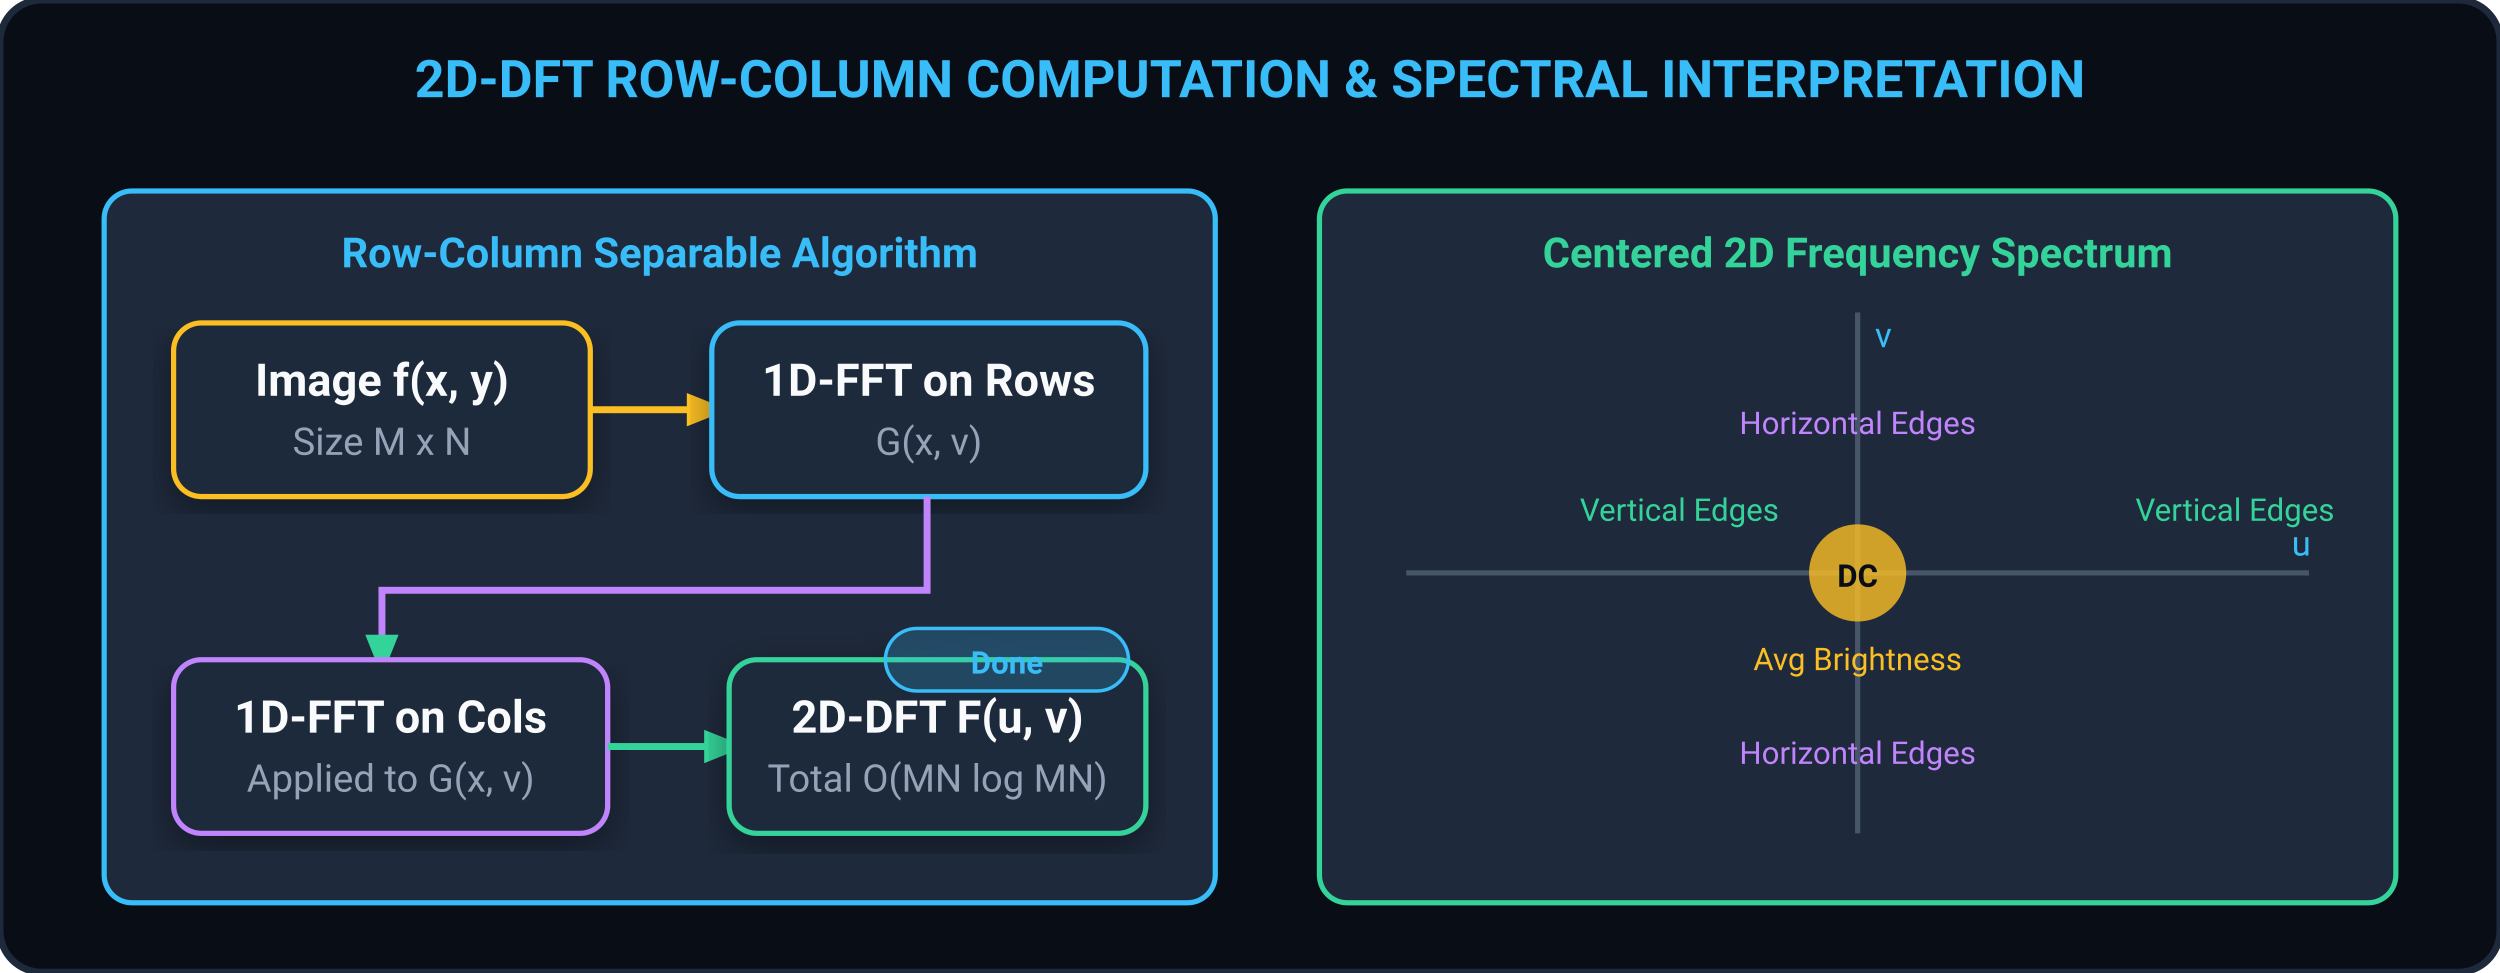
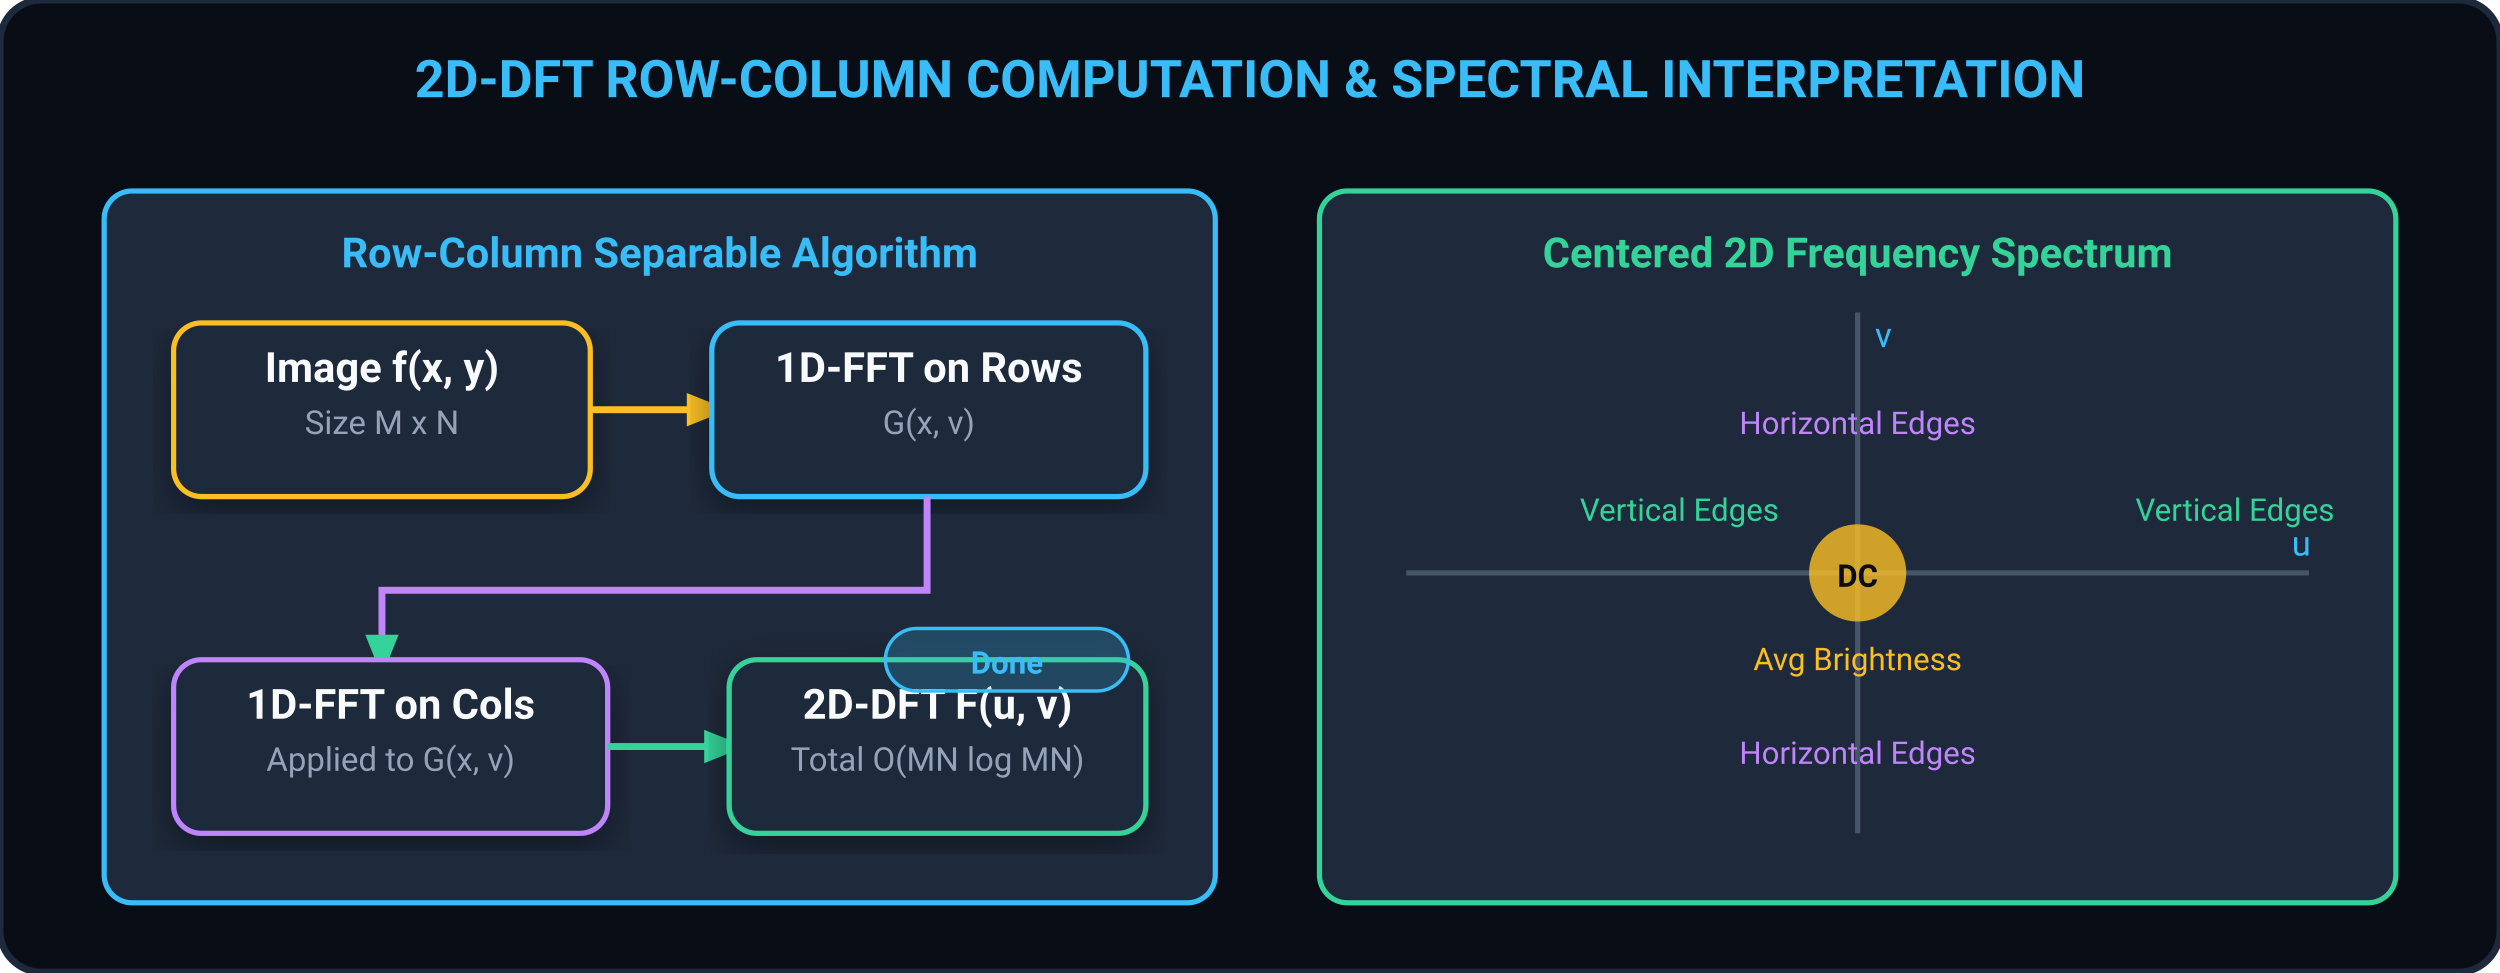
<svg xmlns="http://www.w3.org/2000/svg" viewBox="0 0 720 280" width="100%" height="280" style="max-width: 720px; height: auto; display: block; margin: 0 auto; font-family: -apple-system, BlinkMacSystemFont, 'Segoe UI', Roboto, Helvetica, Arial, sans-serif;">
  <defs>
    <linearGradient id="gradCard" x1="0%" y1="0%" x2="100%" y2="100%">
      <stop offset="0%" stop-color="#1e293b" />
      <stop offset="100%" stop-color="#0f172a" />
    </linearGradient>
    <linearGradient id="gradCyan" x1="0%" y1="0%" x2="100%" y2="100%">
      <stop offset="0%" stop-color="#38bdf8" />
      <stop offset="100%" stop-color="#0284c7" />
    </linearGradient>
    <linearGradient id="gradEmerald" x1="0%" y1="0%" x2="100%" y2="100%">
      <stop offset="0%" stop-color="#34d399" />
      <stop offset="100%" stop-color="#059669" />
    </linearGradient>
    <linearGradient id="gradAmber" x1="0%" y1="0%" x2="100%" y2="100%">
      <stop offset="0%" stop-color="#fbbf24" />
      <stop offset="100%" stop-color="#d97706" />
    </linearGradient>
    <linearGradient id="gradPurple" x1="0%" y1="0%" x2="100%" y2="100%">
      <stop offset="0%" stop-color="#c084fc" />
      <stop offset="100%" stop-color="#9333ea" />
    </linearGradient>
    <linearGradient id="gradRose" x1="0%" y1="0%" x2="100%" y2="100%">
      <stop offset="0%" stop-color="#fb7185" />
      <stop offset="100%" stop-color="#e11d48" />
    </linearGradient>
    <filter id="shadow" x="-5%" y="-5%" width="110%" height="115%">
      <feDropShadow dx="0" dy="4" stdDeviation="6" flood-color="#000000" flood-opacity="0.4" />
    </filter>
    <marker id="arrCyan" viewBox="0 0 10 10" refX="6" refY="5" markerWidth="6" markerHeight="6" orient="auto-start-reverse">
      <path d="M 0 1 L 10 5 L 0 9 z" fill="#38bdf8" />
    </marker>
    <marker id="arrEmerald" viewBox="0 0 10 10" refX="6" refY="5" markerWidth="6" markerHeight="6" orient="auto-start-reverse">
      <path d="M 0 1 L 10 5 L 0 9 z" fill="#34d399" />
    </marker>
    <marker id="arrAmber" viewBox="0 0 10 10" refX="6" refY="5" markerWidth="6" markerHeight="6" orient="auto-start-reverse">
      <path d="M 0 1 L 10 5 L 0 9 z" fill="#fbbf24" />
    </marker>
  </defs>
  <rect width="720" height="280" rx="12" fill="#090d16" stroke="#1e293b" stroke-width="2" />
  <text x="360" y="28" font-size="15" font-weight="bold" fill="#38bdf8" text-anchor="middle">2D-DFT ROW-COLUMN COMPUTATION &amp; SPECTRAL INTERPRETATION</text>
  <g transform="translate(30, 55)">
    <rect width="320" height="205" rx="8" fill="#1e293b" stroke="#38bdf8" stroke-width="1.5" />
    <text x="160" y="22" font-size="12" font-weight="bold" fill="#38bdf8" text-anchor="middle">Row-Column Separable Algorithm</text>
    <g filter="url(#shadow)">
      <rect x="20" y="38" width="120" height="50" rx="8" fill="#1e293b" stroke="#fbbf24" stroke-width="1.5" />
-       <text x="80.0" y="59.0" font-size="13" font-weight="bold" fill="#f8fafc" text-anchor="middle">Image f(x, y)</text>
-       <text x="80.0" y="76.0" font-size="11" fill="#94a3b8" text-anchor="middle">Size M x N</text>
+       <text x="80.0" y="55" font-size="12" font-weight="bold" fill="#f8fafc" text-anchor="middle">Image f(x, y)</text>
+       <text font-size="9.5" fill="#94a3b8" text-anchor="middle">
+         <tspan x="80.0" y="70">Size M x N</tspan>
+       </text>
    </g>
    <line x1="140" y1="63" x2="175" y2="63" stroke="#fbbf24" stroke-width="2" marker-end="url(#arrAmber)" />
    <g filter="url(#shadow)">
      <rect x="175" y="38" width="125" height="50" rx="8" fill="#1e293b" stroke="#38bdf8" stroke-width="1.5" />
-       <text x="237.5" y="59.0" font-size="13" font-weight="bold" fill="#f8fafc" text-anchor="middle">1D-FFT on Rows</text>
-       <text x="237.5" y="76.0" font-size="11" fill="#94a3b8" text-anchor="middle">G(x, v)</text>
+       <text x="237.5" y="55" font-size="12" font-weight="bold" fill="#f8fafc" text-anchor="middle">1D-FFT on Rows</text>
+       <text font-size="9.5" fill="#94a3b8" text-anchor="middle">
+         <tspan x="237.5" y="70">G(x, v)</tspan>
+       </text>
    </g>
    <path d="M 237 88 L 237 115 L 80 115 L 80 135" fill="none" stroke="#c084fc" stroke-width="2" marker-end="url(#arrEmerald)" />
    <g filter="url(#shadow)">
      <rect x="20" y="135" width="125" height="50" rx="8" fill="#1e293b" stroke="#c084fc" stroke-width="1.5" />
-       <text x="82.5" y="156.0" font-size="13" font-weight="bold" fill="#f8fafc" text-anchor="middle">1D-FFT on Cols</text>
-       <text x="82.5" y="173.0" font-size="11" fill="#94a3b8" text-anchor="middle">Applied to G(x, v)</text>
+       <text x="82.5" y="152" font-size="12" font-weight="bold" fill="#f8fafc" text-anchor="middle">1D-FFT on Cols</text>
+       <text font-size="9.5" fill="#94a3b8" text-anchor="middle">
+         <tspan x="82.5" y="167">Applied to G(x, v)</tspan>
+       </text>
    </g>
    <line x1="145" y1="160" x2="180" y2="160" stroke="#34d399" stroke-width="2" marker-end="url(#arrEmerald)" />
    <g filter="url(#shadow)">
      <rect x="180" y="135" width="120" height="50" rx="8" fill="#1e293b" stroke="#34d399" stroke-width="1.5" />
-       <text x="240.0" y="156.0" font-size="13" font-weight="bold" fill="#f8fafc" text-anchor="middle">2D-DFT F(u, v)</text>
-       <text x="240.0" y="173.0" font-size="11" fill="#94a3b8" text-anchor="middle">Total O(MN log MN)</text>
+       <text x="240.0" y="152" font-size="12" font-weight="bold" fill="#f8fafc" text-anchor="middle">2D-DFT F(u, v)</text>
+       <text font-size="9.5" fill="#94a3b8" text-anchor="middle">
+         <tspan x="240.0" y="167">Total O(MN log MN)</tspan>
+       </text>
      <rect x="225" y="126" width="70" height="18" rx="9" fill="#38bdf8" fill-opacity="0.2" stroke="#38bdf8" stroke-width="1" />
      <text x="260" y="139" font-size="9" font-weight="bold" fill="#38bdf8" text-anchor="middle">Done</text>
    </g>
  </g>
  <g transform="translate(380, 55)">
    <rect width="310" height="205" rx="8" fill="#1e293b" stroke="#34d399" stroke-width="1.5" />
    <text x="155" y="22" font-size="12" font-weight="bold" fill="#34d399" text-anchor="middle">Centered 2D Frequency Spectrum</text>
    <line x1="25" y1="110" x2="285" y2="110" stroke="#475569" stroke-width="1.5" />
    <line x1="155" y1="35" x2="155" y2="185" stroke="#475569" stroke-width="1.5" />
    <text x="280" y="105" font-size="10" fill="#38bdf8">u</text>
    <text x="160" y="45" font-size="10" fill="#38bdf8">v</text>
    <circle cx="155" cy="110" r="14" fill="#fbbf24" fill-opacity="0.8" />
    <text x="155" y="114" font-size="9" fill="#090d16" font-weight="bold" text-anchor="middle">DC</text>
    <text x="155" y="138" font-size="9" fill="#fbbf24" text-anchor="middle">Avg Brightness</text>
    <text x="75" y="95" font-size="9" fill="#34d399">Vertical Edges</text>
    <text x="235" y="95" font-size="9" fill="#34d399">Vertical Edges</text>
    <text x="155" y="70" font-size="9" fill="#c084fc" text-anchor="middle">Horizontal Edges</text>
    <text x="155" y="165" font-size="9" fill="#c084fc" text-anchor="middle">Horizontal Edges</text>
  </g>
</svg>
